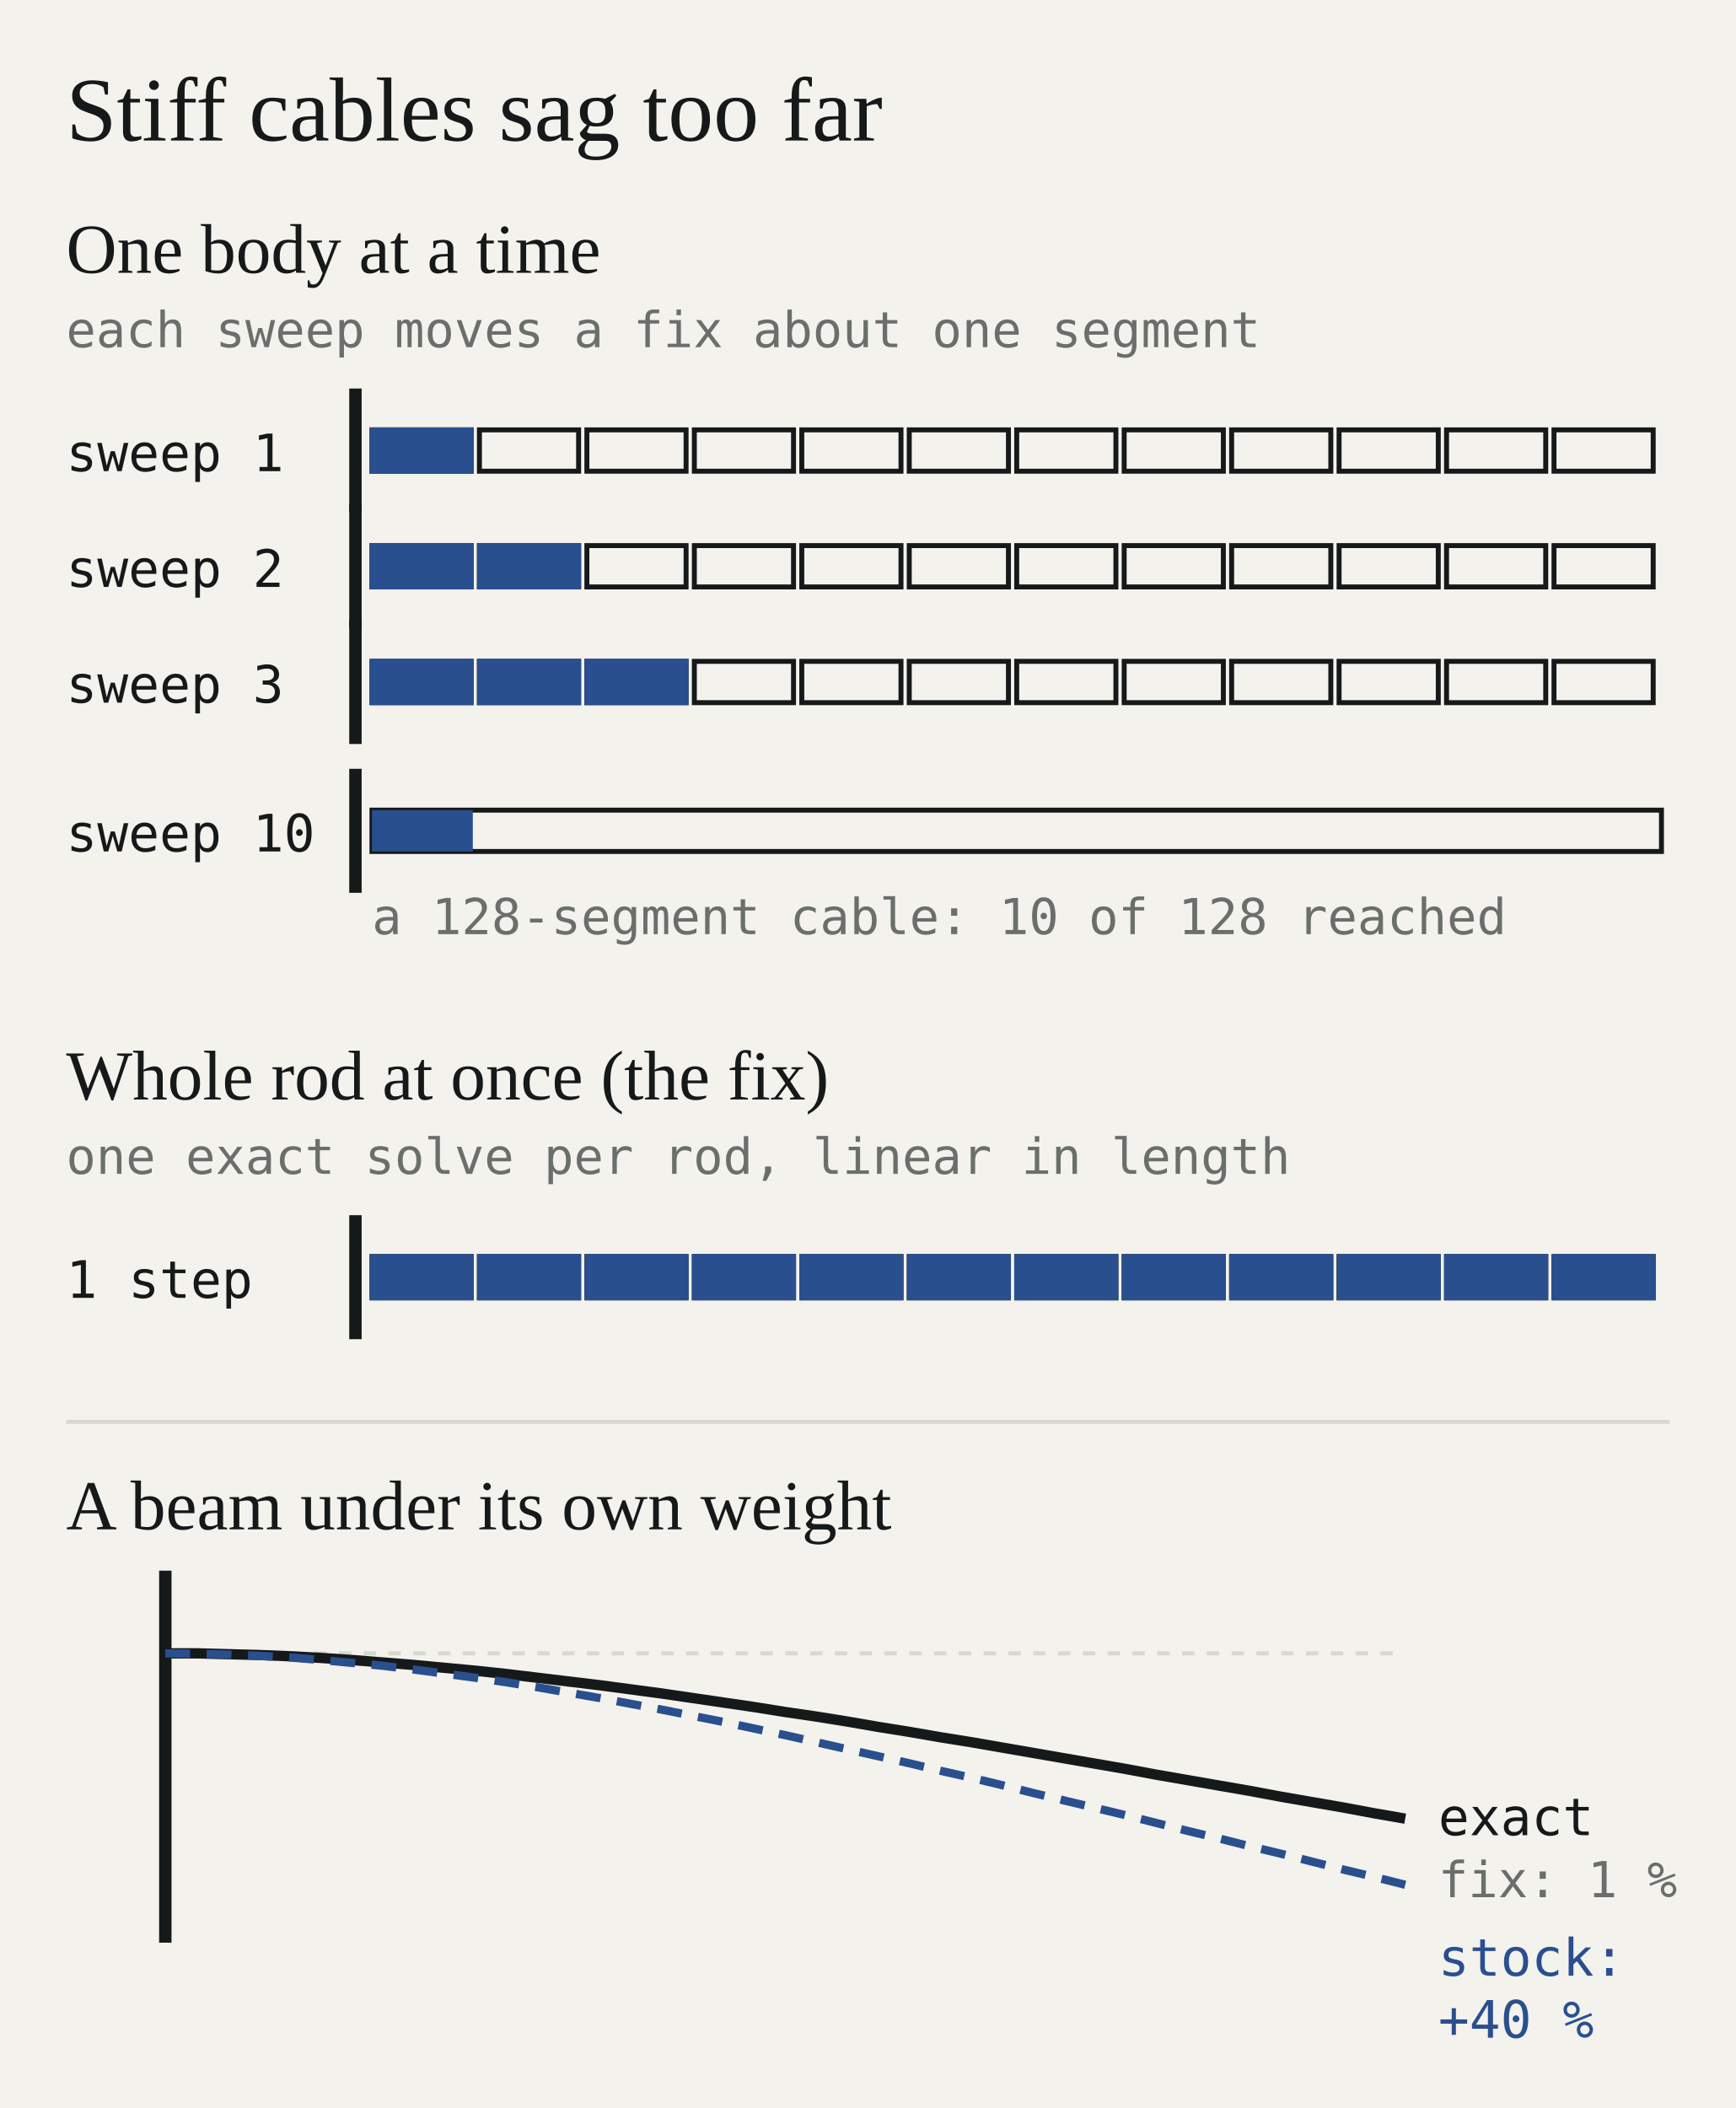
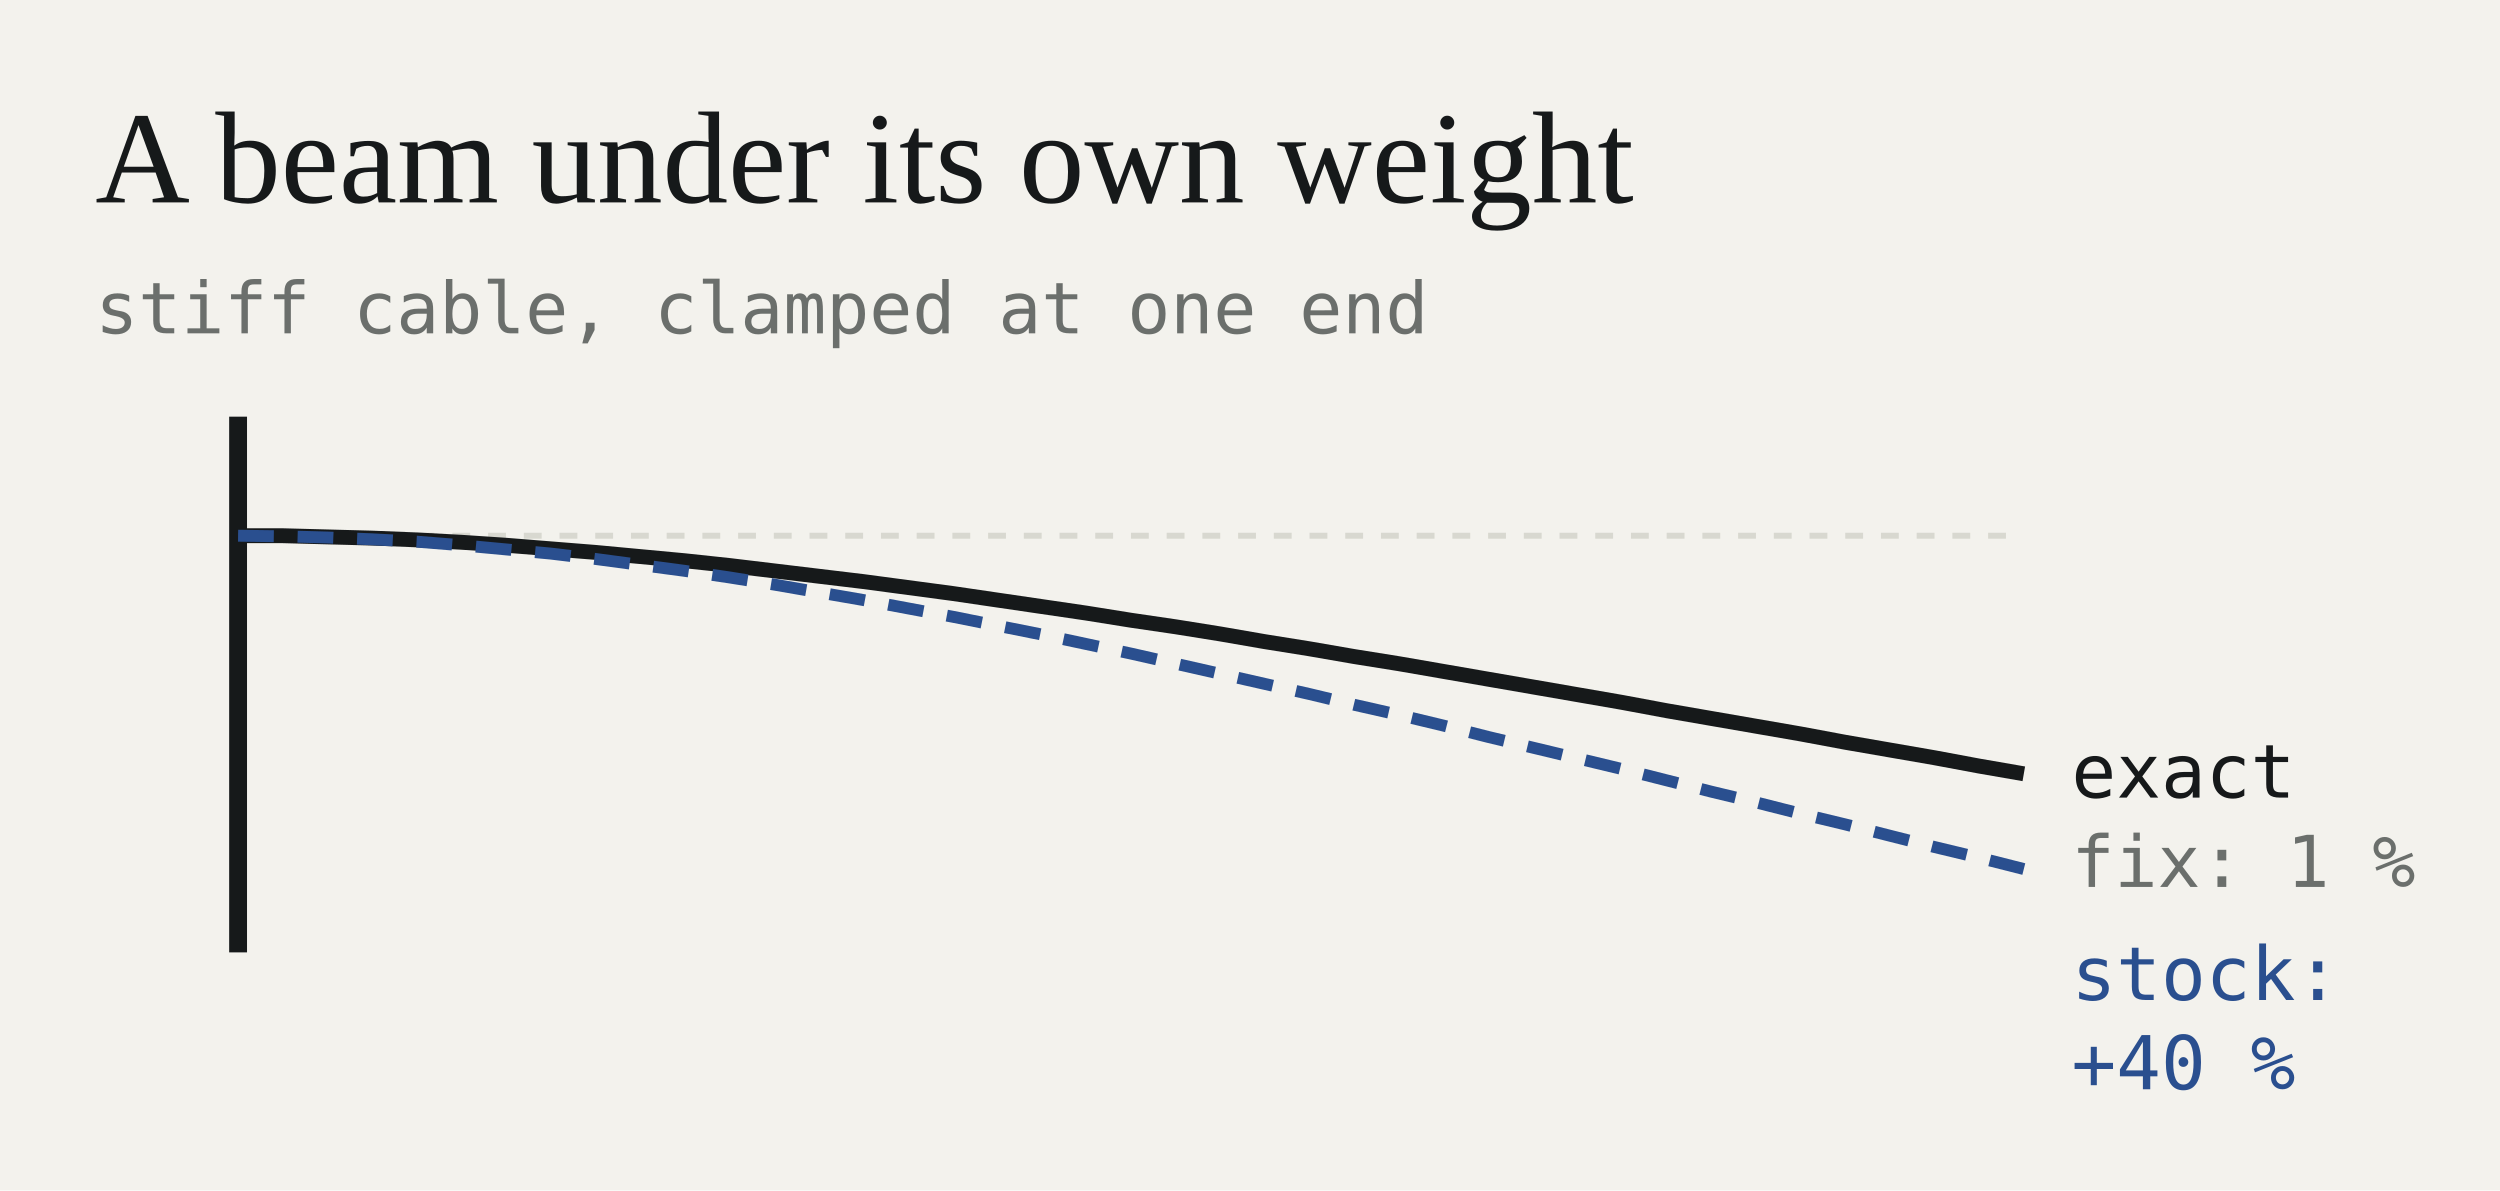
- <svg xmlns="http://www.w3.org/2000/svg" viewBox="0 0 420 510" width="420" height="510" role="img" aria-label="Top: updating one body at a time, a correction travels about one segment per sweep, so after 10 sweeps it has reached 10 of a 128-segment cable's segments. The fix solves the whole rod in one step. Bottom: a beam under its own weight; stock Newton sags slowly to 40 percent past the exact shape, while the fix lands within 1 percent at once.">
-   <defs>
-     <g id="o" fill="#f3f2ed" stroke="#16191a" stroke-width="1.2">
-       <rect x="90" width="24" height="10" />
-       <rect x="116" width="24" height="10" />
-       <rect x="142" width="24" height="10" />
-       <rect x="168" width="24" height="10" />
-       <rect x="194" width="24" height="10" />
-       <rect x="220" width="24" height="10" />
-       <rect x="246" width="24" height="10" />
-       <rect x="272" width="24" height="10" />
-       <rect x="298" width="24" height="10" />
-       <rect x="324" width="24" height="10" />
-       <rect x="350" width="24" height="10" />
-       <rect x="376" width="24" height="10" />
-     </g>
-     <g id="f" fill="#2a4f8f" stroke="#2a4f8f" stroke-width="1.2">
-       <rect x="90" width="24" height="10" />
-       <rect x="116" width="24" height="10" />
-       <rect x="142" width="24" height="10" />
-       <rect x="168" width="24" height="10" />
-       <rect x="194" width="24" height="10" />
-       <rect x="220" width="24" height="10" />
-       <rect x="246" width="24" height="10" />
-       <rect x="272" width="24" height="10" />
-       <rect x="298" width="24" height="10" />
-       <rect x="324" width="24" height="10" />
-       <rect x="350" width="24" height="10" />
-       <rect x="376" width="24" height="10" />
-     </g>
-   </defs>
+ <svg xmlns="http://www.w3.org/2000/svg" viewBox="0 0 420 200" width="420" height="200" role="img" aria-label="A stiff beam clamped at one end, bending under its own weight. Stock Newton sags slowly to 40 percent past the exact shape; the fix lands within 1 percent at once.">
  <style>.t{font:22px Georgia,"Times New Roman",serif;fill:#16191a}.h{font:17px Georgia,"Times New Roman",serif;fill:#16191a}.l{font:500 12.5px ui-monospace,Menlo,Consolas,monospace;fill:#16191a}.s{font:12px ui-monospace,Menlo,Consolas,monospace;fill:#6b6f6c}.b{font:500 12.5px ui-monospace,Menlo,Consolas,monospace;fill:#2a4f8f}
- /* 8 s loop: sweeps 1, 2, 3 reach one more segment each and sweep 10 creeps on while the stock beam sags slowly;
-    then the whole-rod solve fills every segment at once and the beam snaps to its exact shape */
.k{transform-box:fill-box;transform-origin:0 0;animation:8s ease-in-out infinite}
- .s1{animation-name:s1}.s2{animation-name:s2}.s3{animation-name:s3}.s10{animation-name:s10}.fx{animation-name:fx}
.bs{animation-name:bs;animation-timing-function:ease-out}.be{animation-name:be}.ls{animation-name:ls}.le{animation-name:le}
- @keyframes s1{0%,10%{opacity:1}13%,17%{opacity:0}19%,100%{opacity:1}}
- @keyframes s2{0%,10%{opacity:1}13%,25%{opacity:0}27%,100%{opacity:1}}
- @keyframes s3{0%,10%{opacity:1}13%,33%{opacity:0}35%,100%{opacity:1}}
- @keyframes s10{0%,10%{opacity:1;transform:none}13%{opacity:0;transform:none}14%,38%{opacity:0;transform:scaleX(.02)}39%{opacity:1;transform:scaleX(.02)}54%,100%{opacity:1;transform:none}}
- @keyframes fx{0%,10%{opacity:1}13%,58%{opacity:0}60%,100%{opacity:1}}
@keyframes bs{0%,10%{opacity:1;transform:none}13%{opacity:0;transform:none}14%{opacity:0;transform:scaleY(.02)}17%{opacity:1;transform:scaleY(.02)}56%,100%{opacity:1;transform:none}}
@keyframes be{0%,10%{opacity:1;transform:none}13%{opacity:0;transform:none}14%{opacity:0;transform:scaleY(.02)}17%,58%{opacity:1;transform:scaleY(.02)}60%,100%{opacity:1;transform:none}}
@keyframes ls{0%,10%{opacity:1}13%,54%{opacity:0}57%,100%{opacity:1}}
@keyframes le{0%,10%{opacity:1}13%,59%{opacity:0}62%,100%{opacity:1}}
@media (prefers-reduced-motion: reduce){*{animation:none!important}}</style>
-   <rect width="420" height="510" fill="#f3f2ed" />
-   <text x="16" y="34" class="t">Stiff cables sag too far</text>
-   <text x="16" y="66" class="h">One body at a time</text>
-   <text x="16" y="84" class="s">each sweep moves a fix about one segment</text>
-   <text x="16" y="114" class="l">sweep 1</text>
-   <line x1="86" y1="94" x2="86" y2="124" stroke="#16191a" stroke-width="3" />
-   <use href="#o" y="104" />
-   <g class="k s1" fill="#2a4f8f" stroke="#2a4f8f" stroke-width="1.2">
-     <rect x="90" y="104" width="24" height="10" />
-   </g>
-   <text x="16" y="142" class="l">sweep 2</text>
-   <line x1="86" y1="122" x2="86" y2="152" stroke="#16191a" stroke-width="3" />
-   <use href="#o" y="132" />
-   <g class="k s2" fill="#2a4f8f" stroke="#2a4f8f" stroke-width="1.2">
-     <rect x="90" y="132" width="24" height="10" />
-     <rect x="116" y="132" width="24" height="10" />
-   </g>
-   <text x="16" y="170" class="l">sweep 3</text>
-   <line x1="86" y1="150" x2="86" y2="180" stroke="#16191a" stroke-width="3" />
-   <use href="#o" y="160" />
-   <g class="k s3" fill="#2a4f8f" stroke="#2a4f8f" stroke-width="1.2">
-     <rect x="90" y="160" width="24" height="10" />
-     <rect x="116" y="160" width="24" height="10" />
-     <rect x="142" y="160" width="24" height="10" />
-   </g>
-   <text x="16" y="206" class="l">sweep 10</text>
-   <line x1="86" y1="186" x2="86" y2="216" stroke="#16191a" stroke-width="3" />
-   <rect x="90" y="196" width="312" height="10" fill="#f3f2ed" stroke="#16191a" stroke-width="1.2" />
-   <rect class="k s10" x="90" y="196" width="24.4" height="10" fill="#2a4f8f" />
-   <text x="90" y="226" class="s">a 128-segment cable: 10 of 128 reached</text>
-   <text x="16" y="266" class="h">Whole rod at once (the fix)</text>
-   <text x="16" y="284" class="s">one exact solve per rod, linear in length</text>
-   <line x1="86" y1="294" x2="86" y2="324" stroke="#16191a" stroke-width="3" />
-   <use href="#o" y="304" />
-   <use class="k fx" href="#f" y="304" />
-   <text x="16" y="314" class="l">1 step</text>
-   <line x1="16" y1="344" x2="404" y2="344" stroke="#d8d8d0" />
-   <text x="16" y="370" class="h">A beam under its own weight</text>
-   <line x1="40" y1="380" x2="40" y2="470" stroke="#16191a" stroke-width="3" />
-   <line x1="40" y1="400" x2="340" y2="400" stroke="#d8d8d0" stroke-dasharray="3 3" />
-   <polyline class="k be" points="40.0,400.0 47.5,400.0 55.0,400.2 62.5,400.4 70.0,400.7 77.5,401.1 85.0,401.6 92.5,402.2 100.0,402.8 107.5,403.5 115.0,404.2 122.5,405.0 130.0,405.9 137.5,406.8 145.0,407.7 152.5,408.7 160.0,409.7 167.5,410.8 175.0,411.9 182.5,413.0 190.0,414.2 197.5,415.3 205.0,416.5 212.5,417.8 220.0,419.0 227.5,420.3 235.0,421.5 242.5,422.8 250.0,424.1 257.5,425.4 265.0,426.7 272.5,428.0 280.0,429.4 287.5,430.7 295.0,432.0 302.5,433.3 310.0,434.7 317.5,436.0 325.0,437.3 332.5,438.7 340.0,440.0" fill="none" stroke="#16191a" stroke-width="2.5" vector-effect="non-scaling-stroke" />
-   <polyline class="k bs" points="40.0,400.0 47.5,400.1 55.0,400.3 62.5,400.6 70.0,401.0 77.5,401.6 85.0,402.3 92.5,403.0 100.0,403.9 107.5,404.9 115.0,405.9 122.5,407.0 130.0,408.2 137.5,409.5 145.0,410.8 152.5,412.2 160.0,413.6 167.5,415.1 175.0,416.6 182.5,418.2 190.0,419.8 197.5,421.5 205.0,423.2 212.5,424.9 220.0,426.6 227.5,428.4 235.0,430.1 242.5,431.9 250.0,433.8 257.5,435.6 265.0,437.4 272.5,439.2 280.0,441.1 287.5,443.0 295.0,444.8 302.5,446.7 310.0,448.5 317.5,450.4 325.0,452.3 332.5,454.1 340.0,456.0" fill="none" stroke="#2a4f8f" stroke-width="2" stroke-dasharray="6 4" vector-effect="non-scaling-stroke" />
+   <rect width="420" height="200" fill="#f3f2ed" />
+   <text x="16" y="34" class="t">A beam under its own weight</text>
+   <text x="16" y="56" class="s">stiff cable, clamped at one end</text>
+   <line x1="40" y1="70" x2="40" y2="160" stroke="#16191a" stroke-width="3" />
+   <line x1="40" y1="90" x2="340" y2="90" stroke="#d8d8d0" stroke-dasharray="3 3" />
+   <polyline class="k be" points="40.0,90.0 47.5,90.0 55.0,90.2 62.5,90.4 70.0,90.7 77.5,91.1 85.0,91.6 92.5,92.2 100.0,92.8 107.5,93.5 115.0,94.2 122.5,95.0 130.0,95.9 137.5,96.8 145.0,97.7 152.5,98.7 160.0,99.7 167.5,100.8 175.0,101.9 182.5,103.0 190.0,104.2 197.5,105.3 205.0,106.5 212.5,107.8 220.0,109.0 227.5,110.3 235.0,111.5 242.5,112.8 250.0,114.1 257.5,115.4 265.0,116.7 272.5,118.0 280.0,119.4 287.5,120.7 295.0,122.0 302.5,123.3 310.0,124.7 317.5,126.0 325.0,127.3 332.5,128.7 340.0,130.0" fill="none" stroke="#16191a" stroke-width="2.5" vector-effect="non-scaling-stroke" />
+   <polyline class="k bs" points="40.0,90.0 47.5,90.1 55.0,90.3 62.5,90.6 70.0,91.0 77.5,91.6 85.0,92.3 92.5,93.0 100.0,93.9 107.5,94.9 115.0,95.9 122.5,97.0 130.0,98.2 137.5,99.5 145.0,100.8 152.5,102.2 160.0,103.6 167.5,105.1 175.0,106.6 182.5,108.2 190.0,109.8 197.5,111.5 205.0,113.2 212.5,114.9 220.0,116.6 227.5,118.4 235.0,120.1 242.5,121.9 250.0,123.8 257.5,125.6 265.0,127.4 272.5,129.2 280.0,131.1 287.5,133.0 295.0,134.8 302.5,136.7 310.0,138.5 317.5,140.4 325.0,142.3 332.5,144.1 340.0,146.0" fill="none" stroke="#2a4f8f" stroke-width="2" stroke-dasharray="6 4" vector-effect="non-scaling-stroke" />
  <g class="k le">
-     <text x="348" y="444" class="l">exact</text>
-     <text x="348" y="459" class="s">fix: 1 %</text>
+     <text x="348" y="134" class="l">exact</text>
+     <text x="348" y="149" class="s">fix: 1 %</text>
  </g>
  <g class="k ls">
-     <text x="348" y="478" class="b">stock:</text>
-     <text x="348" y="493" class="b">+40 %</text>
+     <text x="348" y="168" class="b">stock:</text>
+     <text x="348" y="183" class="b">+40 %</text>
  </g>
</svg>
